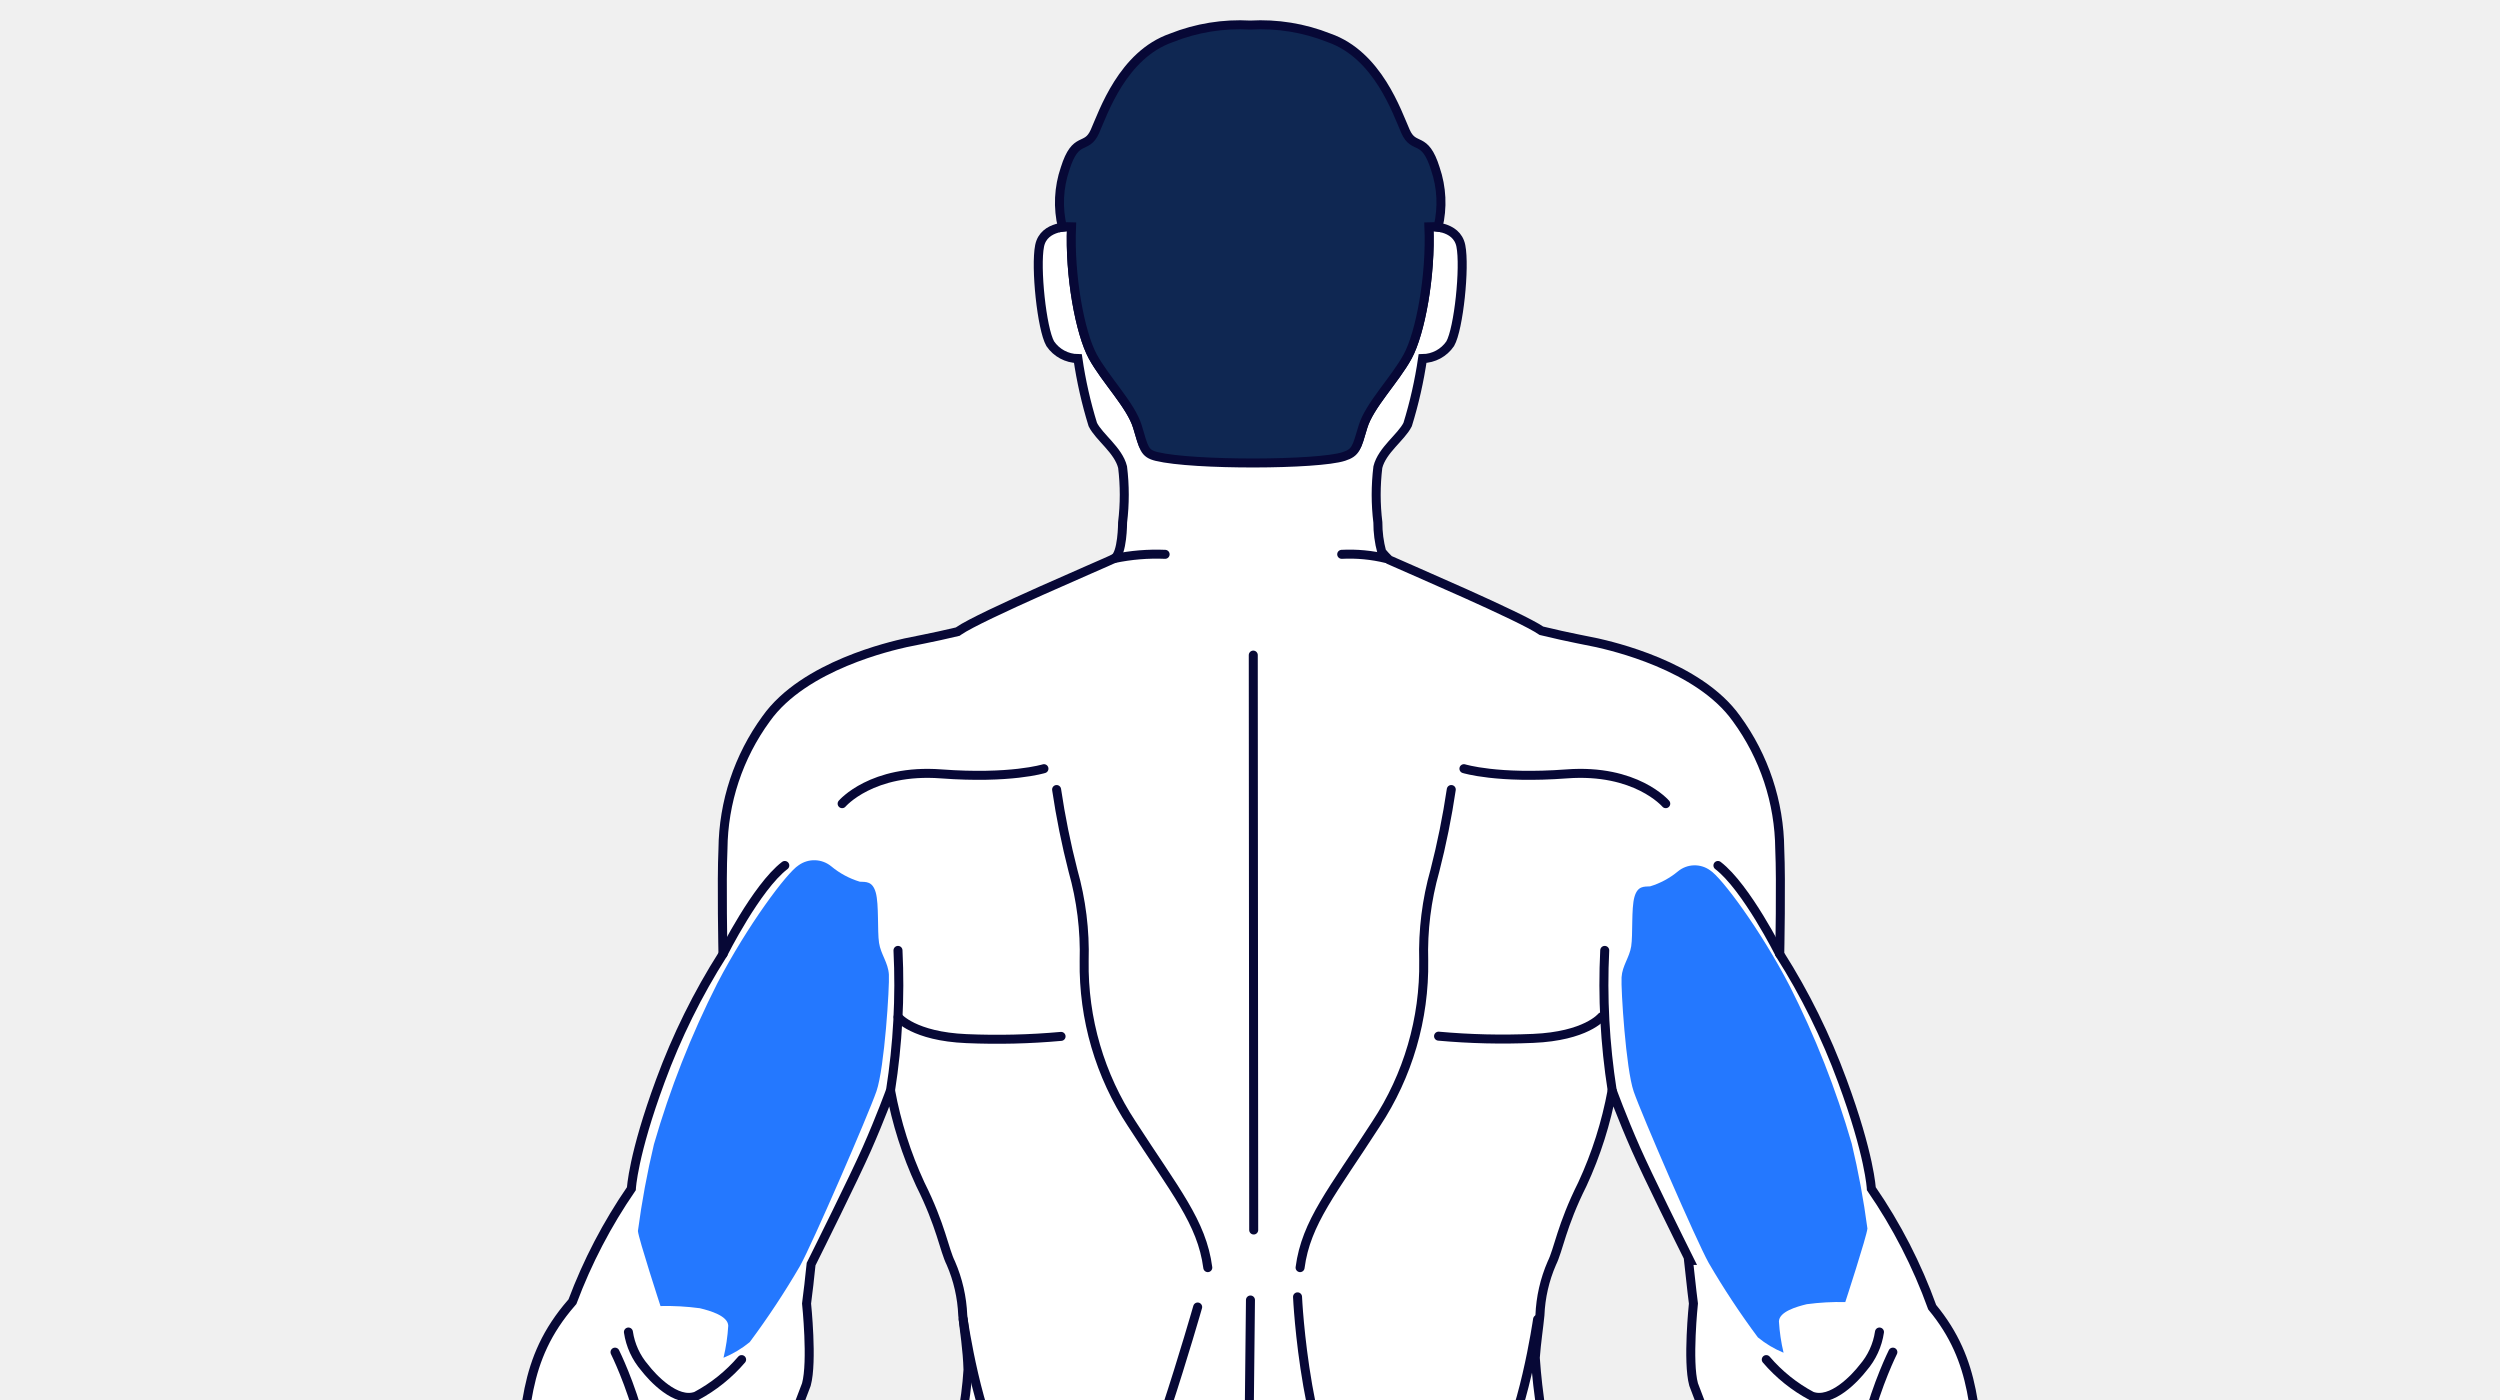
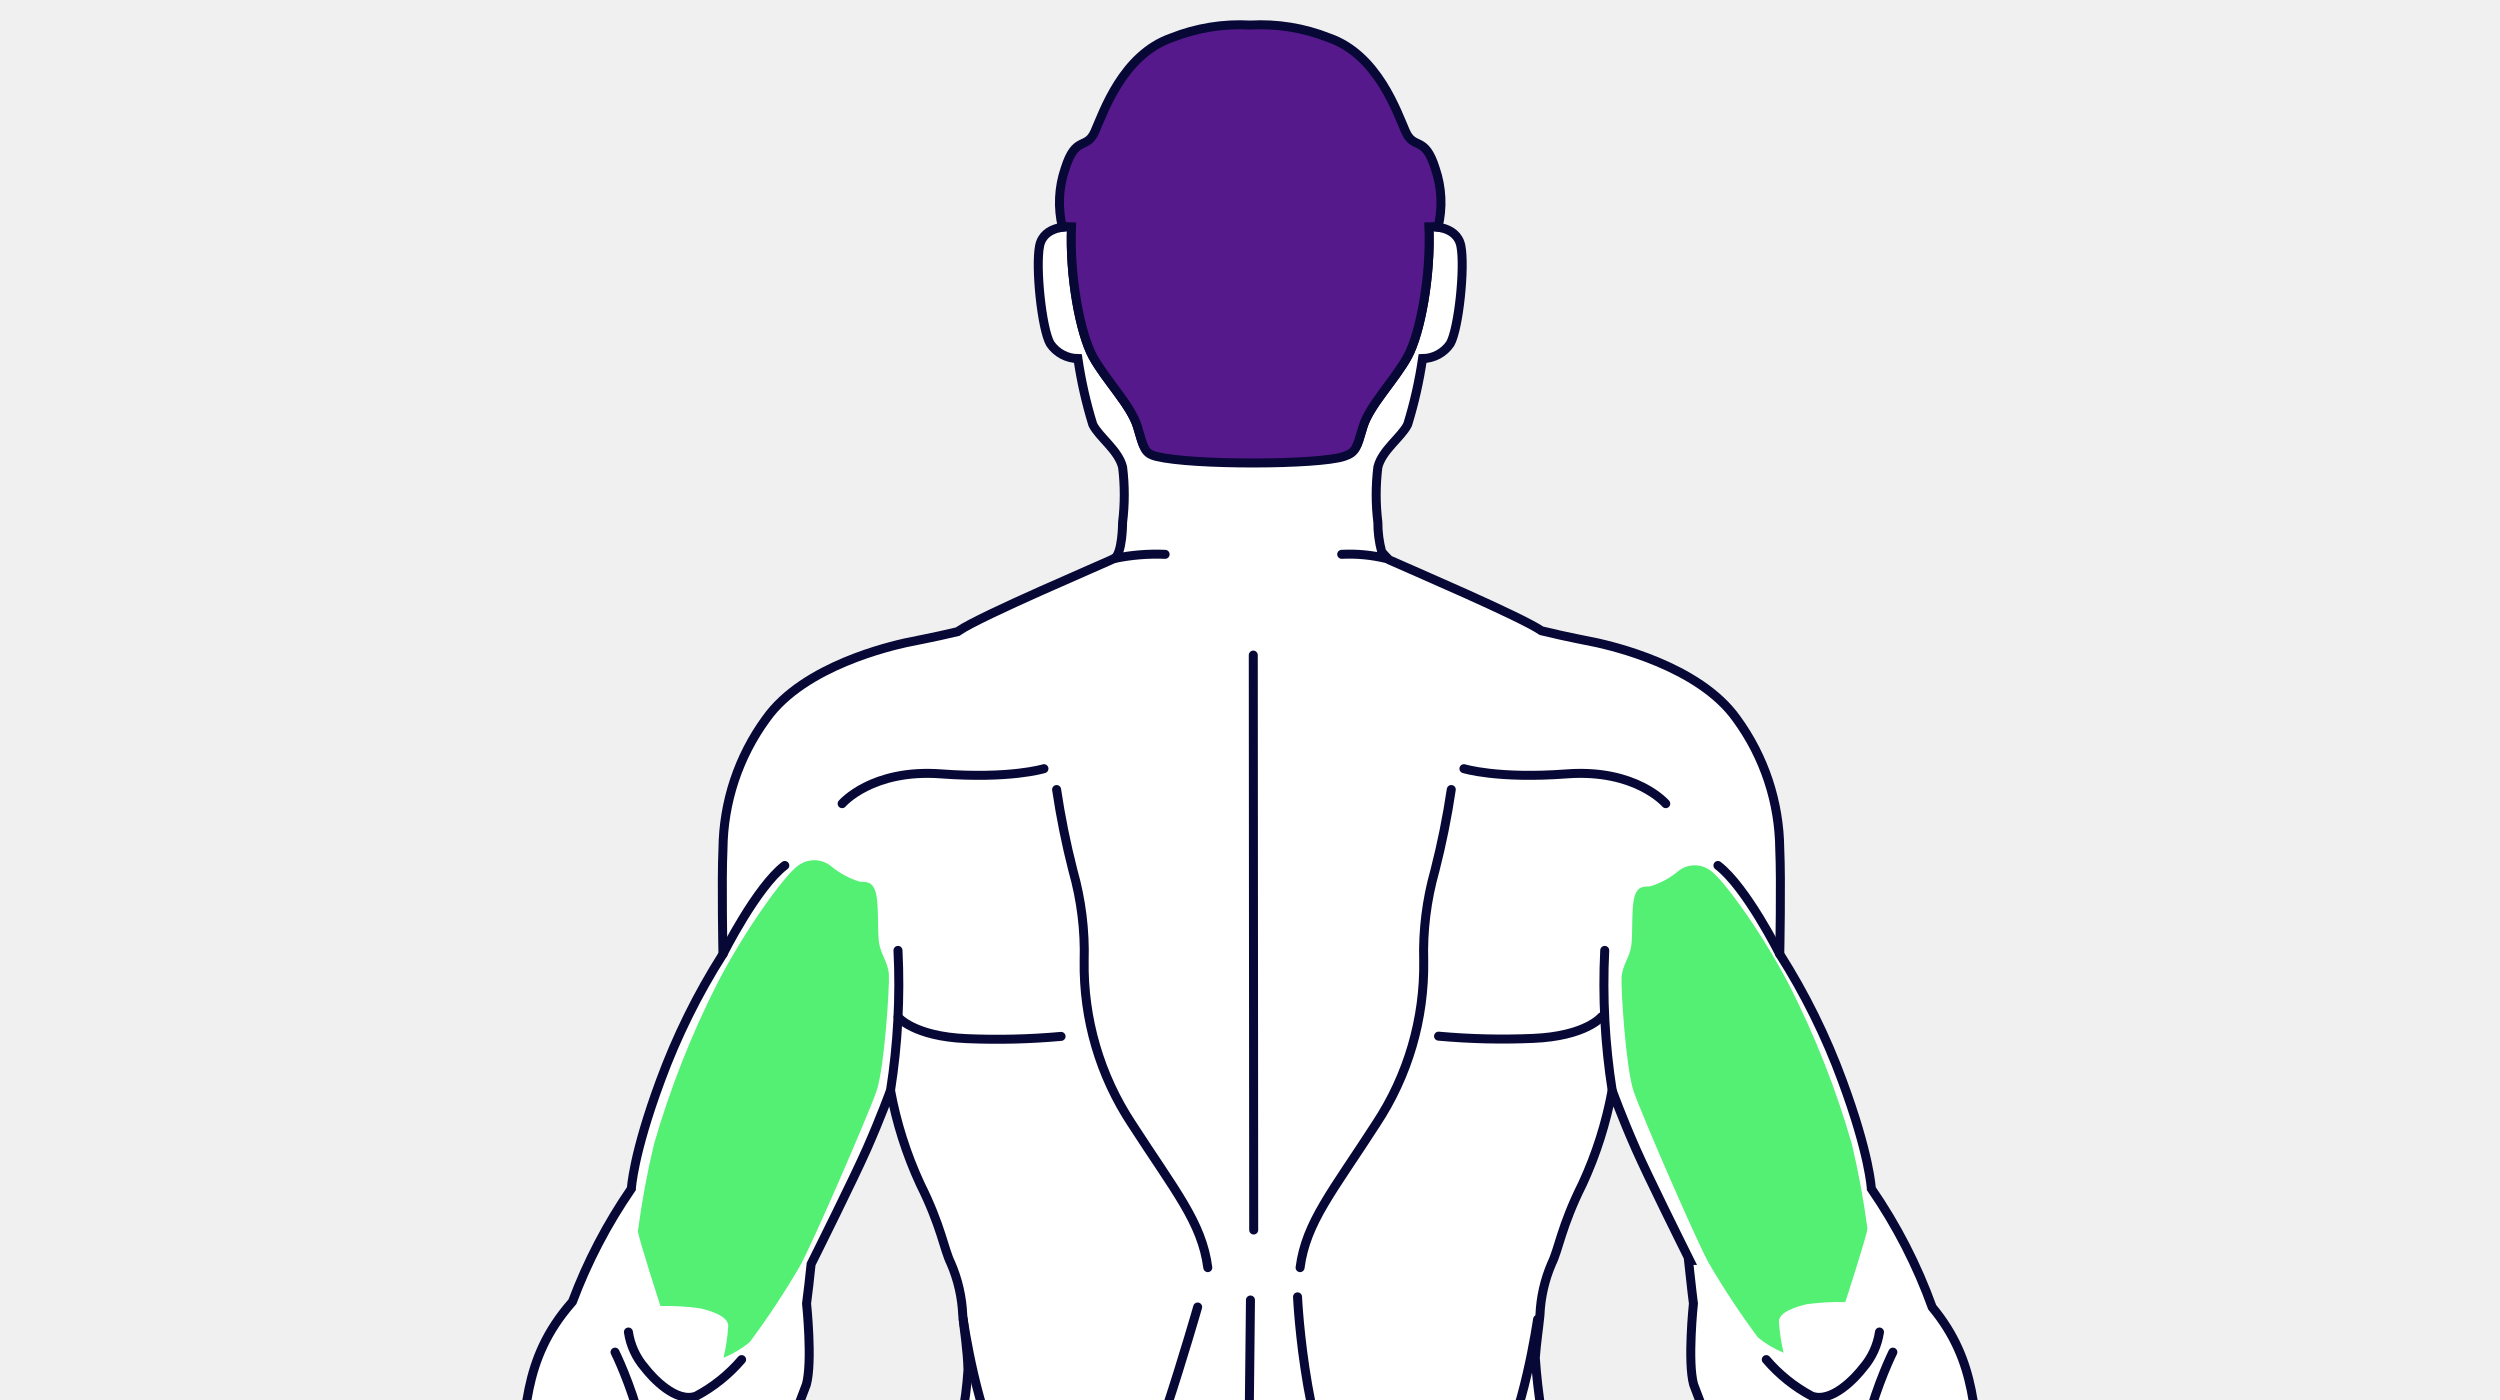
<svg xmlns="http://www.w3.org/2000/svg" id="Layer_1" data-name="Layer 1" width="200" height="112" viewBox="0 0 200 112">
  <defs>
-     <style>.cls-1,.cls-4,.cls-5,.cls-8{fill:none;}.cls-2{clip-path:url(#clip-path);}.cls-3{fill:#fff;}.cls-3,.cls-6,.cls-7{fill-rule:evenodd;}.cls-4,.cls-5,.cls-8{stroke:#070836;stroke-linecap:round;stroke-miterlimit:2.613;}.cls-4{stroke-width:0.72px;}.cls-5{stroke-width:0.72px;}.cls-6{fill:#2478ff;}.cls-7{fill:#0f2752;}.cls-8{stroke-width:0.72px;}</style>
+     <style>.cls-1,.cls-4,.cls-5,.cls-8{fill:none;}.cls-2{clip-path:url(#clip-path);}.cls-3{fill:#fff;}.cls-3,.cls-6,.cls-7{fill-rule:evenodd;}.cls-4,.cls-5,.cls-8{stroke:#070836;stroke-linecap:round;stroke-miterlimit:2.613;}.cls-4{stroke-width:0.72px;}.cls-5{stroke-width:0.72px;}.cls-6{fill:#53f074;}.cls-7{fill:#56198b;}.cls-8{stroke-width:0.72px;}</style>
    <clipPath id="clip-path">
      <rect class="cls-1" x="17.352" y="-11.68" width="165.295" height="207.36" />
    </clipPath>
  </defs>
  <g class="cls-2">
    <path class="cls-3" d="M99.55,156.877h0M76.619,50.53c-2.078.498-3.719.785-4.186.895-1.013.238-8.102,1.787-11.141,6.077a17.945,17.945,0,0,0-3.455,10.426c-.119,2.562,0,8.4,0,8.4A53.071,53.071,0,0,0,52.833,86.456c-2.204,5.958-2.323,8.639-2.323,8.639a41.796,41.796,0,0,0-4.715,9.042l-.08.093c-3.954,4.55-3.679,8.835-4.286,15.008s-.782,11.056-1.801,14.57-4.017,13.042-4.331,13.332a42.054,42.054,0,0,0-5.194,3.624c-2.664,2.268-2.524,3.554-3.119,4.299a6.959,6.959,0,0,0-1.593,2.627c-.751,1.833-1.383,1.815-1.687,2.446s.423,2.429,1.643,2.102,2.136-2.05,2.802-2.724a10.323,10.323,0,0,0,1.378-2.128l-.07,1.67s-2.883,6.794-3.623,8.539-2.307,4.796-2.037,7.026,2.108.554,2.108.554,3.947-6.319,4.742-7.789,1.333-1.634,1.333-1.634-2.415,8.871-2.836,10.496-1.37,3.468.001,4.625,2.529-1.071,2.529-1.071,3.064-9.342,3.728-11.471,1.343-1.008,1.343-1.008-1.758,9.883-1.925,10.773-.576,2.284.157,3.395,2.339.28,2.714-.422S40.445,168.133,40.94,167.75s.459,1.166.74,2.88.425,6.483.775,7.099,2.086.73,2.308-.456-.32-9.13-.426-10.536,1.018-3.228,2.31-5.938,1.743-8.225,1.77-10.4,1.62-5.369,2.971-10.09a65.096,65.096,0,0,1,6.036-13.67A133.532,133.532,0,0,0,64.51,110.76c.502-1.826.015-6.477.015-6.477s.046-.355.118-.971c.054-.393.09-.723.115-.995.04-.358.084-.757.13-1.188.519-1.041,3.418-6.864,4.447-9.192,1.132-2.562,1.906-4.707,1.906-4.707a31.384,31.384,0,0,0,2.383,7.507c1.668,3.336,1.906,5.243,2.443,6.315a11.642,11.642,0,0,1,.953,4.17c.12,1.242.375,2.725.42,4.361a29.58,29.58,0,0,1-1.503,7.619c-1.229,2.809-.351,5.442-.351,7.549s-2.282,18.784-4.213,25.104-.527,10.884-.527,15.8v4.915l25.631.527a16.197,16.197,0,0,0,1.931-6.495c.088-3.248.088-7.373.088-7.373l1.053-.351h0l2.295.351s0,4.125.087,7.373a16.198,16.198,0,0,0,1.931,6.495l25.631-.527v-4.915c0-4.915,1.404-9.48-.527-15.8s-4.213-22.997-4.213-25.104.878-4.74-.351-7.549c-1.185-2.708-1.554-8.187-1.579-8.579.092-1.258.275-2.407.371-3.401a11.636,11.636,0,0,1,.953-4.17c.536-1.073.774-2.979,2.442-6.315a31.377,31.377,0,0,0,2.383-7.507s.775,2.145,1.907,4.707c.955,2.162,3.522,7.335,4.301,8.898H135.08c.215,2.053.394,3.447.394,3.447s-.488,4.651.015,6.477a133.539,133.539,0,0,0,7.087,15.879,65.095,65.095,0,0,1,6.035,13.67c1.351,4.721,2.945,7.915,2.972,10.09s.479,7.689,1.77,10.4,2.416,4.531,2.309,5.938-.649,9.35-.426,10.536,1.958,1.072,2.308.456.493-5.384.775-7.099.245-3.264.74-2.88,2.874,12.616,3.249,13.319,1.981,1.533,2.714.422.324-2.506.157-3.395-1.925-10.773-1.925-10.773.679-1.122,1.343,1.008,3.728,11.471,3.728,11.471,1.159,2.227,2.529,1.071.422-3,.001-4.625-2.836-10.496-2.836-10.496.539.164,1.333,1.634,4.742,7.789,4.742,7.789,1.838,1.677,2.108-.554-1.297-5.281-2.037-7.026-3.623-8.539-3.623-8.539l-.07-1.67a10.323,10.323,0,0,0,1.378,2.128c.666.674,1.582,2.397,2.802,2.724s1.947-1.471,1.643-2.102-.935-.613-1.687-2.446a6.962,6.962,0,0,0-1.593-2.627c-.595-.746-.455-2.031-3.119-4.299a42.057,42.057,0,0,0-5.194-3.624c-.314-.29-3.312-9.819-4.331-13.332-1.003-3.459-1.188-8.246-1.773-14.284a4.496,4.496,0,0,0-.045-.459c-.571-5.924-.364-10.109-3.978-14.489a41.494,41.494,0,0,0-4.869-9.479s-.119-2.681-2.324-8.639A53.06,53.06,0,0,0,142.38,76.328s.119-5.839,0-8.4a17.945,17.945,0,0,0-3.455-10.426c-3.038-4.29-10.128-5.838-11.141-6.077-.487-.115-2.257-.422-4.467-.963-1.642-1.133-10.549-4.934-12.184-5.672a8.023,8.023,0,0,1-.598-.646,8.988,8.988,0,0,1-.306-2.351,18.232,18.232,0,0,1,0-4.425c.34-1.362,1.872-2.383,2.383-3.404a34.897,34.897,0,0,0,1.192-5.276,2.72,2.72,0,0,0,2.213-1.191c.681-1.192,1.191-6.127.851-7.829s-2.553-1.532-2.553-1.532c.17,3.915-.681,8.51-1.702,10.382s-3.063,3.914-3.574,5.617-.51,2.042-1.532,1.872a10.085,10.085,0,0,0-2.042.106v-4.02H94.709v4.037a10.832,10.832,0,0,0-2.181-.122c-1.021.17-1.021-.17-1.532-1.872s-2.553-3.744-3.574-5.617S85.55,22.05,85.721,18.136c0,0-2.213-.17-2.553,1.532s.17,6.638.851,7.829a2.72,2.72,0,0,0,2.213,1.191,34.906,34.906,0,0,0,1.192,5.276c.51,1.021,2.042,2.042,2.383,3.404a18.232,18.232,0,0,1,0,4.425s0,2.553-.681,2.893S78.402,49.282,76.7,50.473Z" />
    <path class="cls-4" d="M99.55,156.877h0M76.619,50.53c-2.078.498-3.719.785-4.186.895-1.013.238-8.102,1.787-11.141,6.077a17.945,17.945,0,0,0-3.455,10.426c-.119,2.562,0,8.4,0,8.4A53.071,53.071,0,0,0,52.833,86.456c-2.204,5.958-2.323,8.639-2.323,8.639a41.796,41.796,0,0,0-4.715,9.042l-.08.093c-3.954,4.55-3.679,8.835-4.286,15.008s-.782,11.056-1.801,14.57-4.017,13.042-4.331,13.332a42.054,42.054,0,0,0-5.194,3.624c-2.664,2.268-2.524,3.554-3.119,4.299a6.959,6.959,0,0,0-1.593,2.627c-.751,1.833-1.383,1.815-1.687,2.446s.423,2.429,1.643,2.102,2.136-2.05,2.802-2.724a10.323,10.323,0,0,0,1.378-2.128l-.07,1.67s-2.883,6.794-3.623,8.539-2.307,4.796-2.037,7.026,2.108.554,2.108.554,3.947-6.319,4.742-7.789,1.333-1.634,1.333-1.634-2.415,8.871-2.836,10.496-1.37,3.468.001,4.625,2.529-1.071,2.529-1.071,3.064-9.342,3.728-11.471,1.343-1.008,1.343-1.008-1.758,9.883-1.925,10.773-.576,2.284.157,3.395,2.339.28,2.714-.422S40.445,168.133,40.94,167.75s.459,1.166.74,2.88.425,6.483.775,7.099,2.086.73,2.308-.456-.32-9.13-.426-10.536,1.018-3.228,2.31-5.938,1.743-8.225,1.77-10.4,1.62-5.369,2.971-10.09a65.096,65.096,0,0,1,6.036-13.67A133.532,133.532,0,0,0,64.51,110.76c.502-1.826.015-6.477.015-6.477s.046-.355.118-.971c.054-.393.09-.723.115-.995.04-.358.084-.757.13-1.188.519-1.041,3.418-6.864,4.447-9.192,1.132-2.562,1.906-4.707,1.906-4.707a31.384,31.384,0,0,0,2.383,7.507c1.668,3.336,1.906,5.243,2.443,6.315a11.642,11.642,0,0,1,.953,4.17c.12,1.242.375,2.725.42,4.361a29.58,29.58,0,0,1-1.503,7.619c-1.229,2.809-.351,5.442-.351,7.549s-2.282,18.784-4.213,25.104-.527,10.884-.527,15.8v4.915l25.631.527a16.197,16.197,0,0,0,1.931-6.495c.088-3.248.088-7.373.088-7.373l1.053-.351h0l2.295.351s0,4.125.087,7.373a16.198,16.198,0,0,0,1.931,6.495l25.631-.527v-4.915c0-4.915,1.404-9.48-.527-15.8s-4.213-22.997-4.213-25.104.878-4.74-.351-7.549c-1.185-2.708-1.554-8.187-1.579-8.579.092-1.258.275-2.407.371-3.401a11.636,11.636,0,0,1,.953-4.17c.536-1.073.774-2.979,2.442-6.315a31.377,31.377,0,0,0,2.383-7.507s.775,2.145,1.907,4.707c.955,2.162,3.522,7.335,4.301,8.898H135.08c.215,2.053.394,3.447.394,3.447s-.488,4.651.015,6.477a133.539,133.539,0,0,0,7.087,15.879,65.095,65.095,0,0,1,6.035,13.67c1.351,4.721,2.945,7.915,2.972,10.09s.479,7.689,1.77,10.4,2.416,4.531,2.309,5.938-.649,9.35-.426,10.536,1.958,1.072,2.308.456.493-5.384.775-7.099.245-3.264.74-2.88,2.874,12.616,3.249,13.319,1.981,1.533,2.714.422.324-2.506.157-3.395-1.925-10.773-1.925-10.773.679-1.122,1.343,1.008,3.728,11.471,3.728,11.471,1.159,2.227,2.529,1.071.422-3,.001-4.625-2.836-10.496-2.836-10.496.539.164,1.333,1.634,4.742,7.789,4.742,7.789,1.838,1.677,2.108-.554-1.297-5.281-2.037-7.026-3.623-8.539-3.623-8.539l-.07-1.67a10.323,10.323,0,0,0,1.378,2.128c.666.674,1.582,2.397,2.802,2.724s1.947-1.471,1.643-2.102-.935-.613-1.687-2.446a6.962,6.962,0,0,0-1.593-2.627c-.595-.746-.455-2.031-3.119-4.299a42.057,42.057,0,0,0-5.194-3.624c-.314-.29-3.312-9.819-4.331-13.332-1.003-3.459-1.188-8.246-1.773-14.284a4.496,4.496,0,0,0-.045-.459c-.571-5.924-.364-10.109-3.978-14.489a41.494,41.494,0,0,0-4.869-9.479s-.119-2.681-2.324-8.639A53.06,53.06,0,0,0,142.38,76.328s.119-5.839,0-8.4a17.945,17.945,0,0,0-3.455-10.426c-3.038-4.29-10.128-5.838-11.141-6.077-.487-.115-2.257-.422-4.467-.963-1.642-1.133-10.549-4.934-12.184-5.672a8.023,8.023,0,0,1-.598-.646,8.988,8.988,0,0,1-.306-2.351,18.232,18.232,0,0,1,0-4.425c.34-1.362,1.872-2.383,2.383-3.404a34.897,34.897,0,0,0,1.192-5.276,2.72,2.72,0,0,0,2.213-1.191c.681-1.192,1.191-6.127.851-7.829s-2.553-1.532-2.553-1.532c.17,3.915-.681,8.51-1.702,10.382s-3.063,3.914-3.574,5.617-.51,2.042-1.532,1.872a10.085,10.085,0,0,0-2.042.106v-4.02H94.709v4.037a10.832,10.832,0,0,0-2.181-.122c-1.021.17-1.021-.17-1.532-1.872s-2.553-3.744-3.574-5.617S85.55,22.05,85.721,18.136c0,0-2.213-.17-2.553,1.532s.17,6.638.851,7.829a2.72,2.72,0,0,0,2.213,1.191,34.906,34.906,0,0,0,1.192,5.276c.51,1.021,2.042,2.042,2.383,3.404a18.232,18.232,0,0,1,0,4.425s0,2.553-.681,2.893S78.402,49.282,76.7,50.473Z" />
    <path class="cls-5" d="M57.837,76.328s2.682-5.362,4.946-7.09" />
    <path class="cls-5" d="M67.37,64.294s2.383-2.8,7.924-2.383,8.222-.417,8.222-.417" />
    <path class="cls-5" d="M84.528,63.162a63.768,63.768,0,0,0,1.311,6.494,23.933,23.933,0,0,1,.894,7.209,23.035,23.035,0,0,0,3.813,13.047c3.455,5.362,5.6,7.864,6.077,11.498" />
    <path class="cls-5" d="M71.242,87.231a54.839,54.839,0,0,0,.597-11.2" />
    <path class="cls-5" d="M71.848,81.361S73.09,82.912,77.32,83.09a56.63,56.63,0,0,0,7.566-.179" />
    <path class="cls-5" d="M77.055,105.547s1.16,8.046,3.304,11.144a67.183,67.183,0,0,1,4.17,7.208" />
    <path class="cls-5" d="M59.329,108.767a12.544,12.544,0,0,1-3.634,2.919c-1.609.596-3.515-1.49-4.111-2.264a5.626,5.626,0,0,1-1.311-2.86" />
    <path class="cls-4" d="M49.201,108.171S54.206,118.18,50.75,123.899a57.437,57.437,0,0,1-8.318,10.305" />
    <path class="cls-6" d="M52.84,104.485s-1.748-5.362-1.807-6.003A68.987,68.987,0,0,1,52.315,91.546a73.754,73.754,0,0,1,5.071-12.88c2.39-4.604,5.566-8.859,6.498-9.442a2.143,2.143,0,0,1,2.623.087A6.514,6.514,0,0,0,68.78,70.535c.495.029,1.02-.058,1.282.874s.117,3.089.262,4.021.729,1.574.787,2.535-.35,7.46-.991,9.325-5.128,12.21-6.119,13.988a64.936,64.936,0,0,1-4.022,6.09,8.191,8.191,0,0,1-2.098,1.253,14.826,14.826,0,0,0,.379-2.564c-.029-.787-1.428-1.195-2.273-1.399a20.286,20.286,0,0,0-3.148-.175" />
    <path class="cls-5" d="M100.262,52.408s.033,44.325.034,45.993" />
    <path class="cls-5" d="M142.38,76.328s-2.682-5.362-4.946-7.09" />
    <path class="cls-5" d="M133.26,64.294s-2.383-2.8-7.924-2.383-8.222-.417-8.222-.417" />
    <path class="cls-5" d="M116.102,63.162a63.788,63.788,0,0,1-1.311,6.494,23.929,23.929,0,0,0-.894,7.209,23.035,23.035,0,0,1-3.813,13.047c-3.455,5.362-5.6,7.864-6.077,11.498" />
    <path class="cls-5" d="M128.975,87.231a54.843,54.843,0,0,1-.597-11.2" />
    <path class="cls-5" d="M128.123,81.343s-1.243,1.55-5.473,1.729a56.612,56.612,0,0,1-7.566-.179" />
    <path class="cls-5" d="M123.006,105.547s-1.16,8.046-3.304,11.144a67.202,67.202,0,0,0-4.17,7.208" />
    <path class="cls-5" d="M141.302,108.767a12.544,12.544,0,0,0,3.634,2.919c1.609.596,3.515-1.49,4.111-2.264a5.625,5.625,0,0,0,1.311-2.86" />
    <path class="cls-4" d="M151.43,108.171s-5.004,10.008-1.549,15.728,9.596,15.283,10.409,14.403.243-3.947.243-3.947" />
    <path class="cls-6" d="M147.624,104.163s1.713-5.253,1.77-5.88a67.566,67.566,0,0,0-1.256-6.794,72.272,72.272,0,0,0-4.967-12.617c-2.341-4.51-5.452-8.678-6.366-9.249a2.1,2.1,0,0,0-2.569.086,6.383,6.383,0,0,1-2.227,1.199c-.485.029-.999-.057-1.256.856s-.114,3.026-.257,3.939-.714,1.542-.771,2.484.342,7.308.971,9.135,5.024,11.961,5.994,13.702a63.617,63.617,0,0,0,3.94,5.966,8.029,8.029,0,0,0,2.055,1.228,14.514,14.514,0,0,1-.371-2.512c.029-.771,1.399-1.17,2.227-1.37a19.874,19.874,0,0,1,3.083-.171" />
    <path class="cls-7" d="M85.21,13.489a8.358,8.358,0,0,0-.218,4.684,3.577,3.577,0,0,1,.729-.037c-.17,3.914.681,8.51,1.702,10.382s3.063,3.914,3.574,5.617.526,2.137,1.532,2.383c2.917.713,12.915.675,14.977,0,.984-.322,1.021-.681,1.532-2.383s2.553-3.744,3.574-5.617,1.872-6.468,1.702-10.382a3.577,3.577,0,0,1,.729.037,8.358,8.358,0,0,0-.218-4.684c-.851-2.723-1.702-1.442-2.383-2.974s-2.213-6.127-6.127-7.489a14.771,14.771,0,0,0-6.297-1.021A14.771,14.771,0,0,0,93.72,3.027c-3.914,1.361-5.446,5.957-6.127,7.489S86.061,10.766,85.21,13.489Z" />
    <path class="cls-8" d="M85.21,13.489a8.358,8.358,0,0,0-.218,4.684,3.577,3.577,0,0,1,.729-.037c-.17,3.914.681,8.51,1.702,10.382s3.063,3.914,3.574,5.617.526,2.137,1.532,2.383c2.917.713,12.915.675,14.977,0,.984-.322,1.021-.681,1.532-2.383s2.553-3.744,3.574-5.617,1.872-6.468,1.702-10.382a3.577,3.577,0,0,1,.729.037,8.358,8.358,0,0,0-.218-4.684c-.851-2.723-1.702-1.442-2.383-2.974s-2.213-6.127-6.127-7.489a14.771,14.771,0,0,0-6.297-1.021A14.771,14.771,0,0,0,93.72,3.027c-3.914,1.361-5.446,5.957-6.127,7.489S86.061,10.766,85.21,13.489Z" />
    <path class="cls-8" d="M89.125,44.686a16.375,16.375,0,0,1,4.085-.34" />
    <path class="cls-8" d="M110.91,44.686a12.37,12.37,0,0,0-3.574-.34" />
    <polyline class="cls-5" points="100.037 104 99.855 121.085 100.268 124.288" />
    <path class="cls-4" d="M95.813,104.561s-4.546,15.922-6.636,18.012" />
    <path class="cls-4" d="M103.803,103.748s.561,12.807,4.875,18.419" />
  </g>
</svg>
